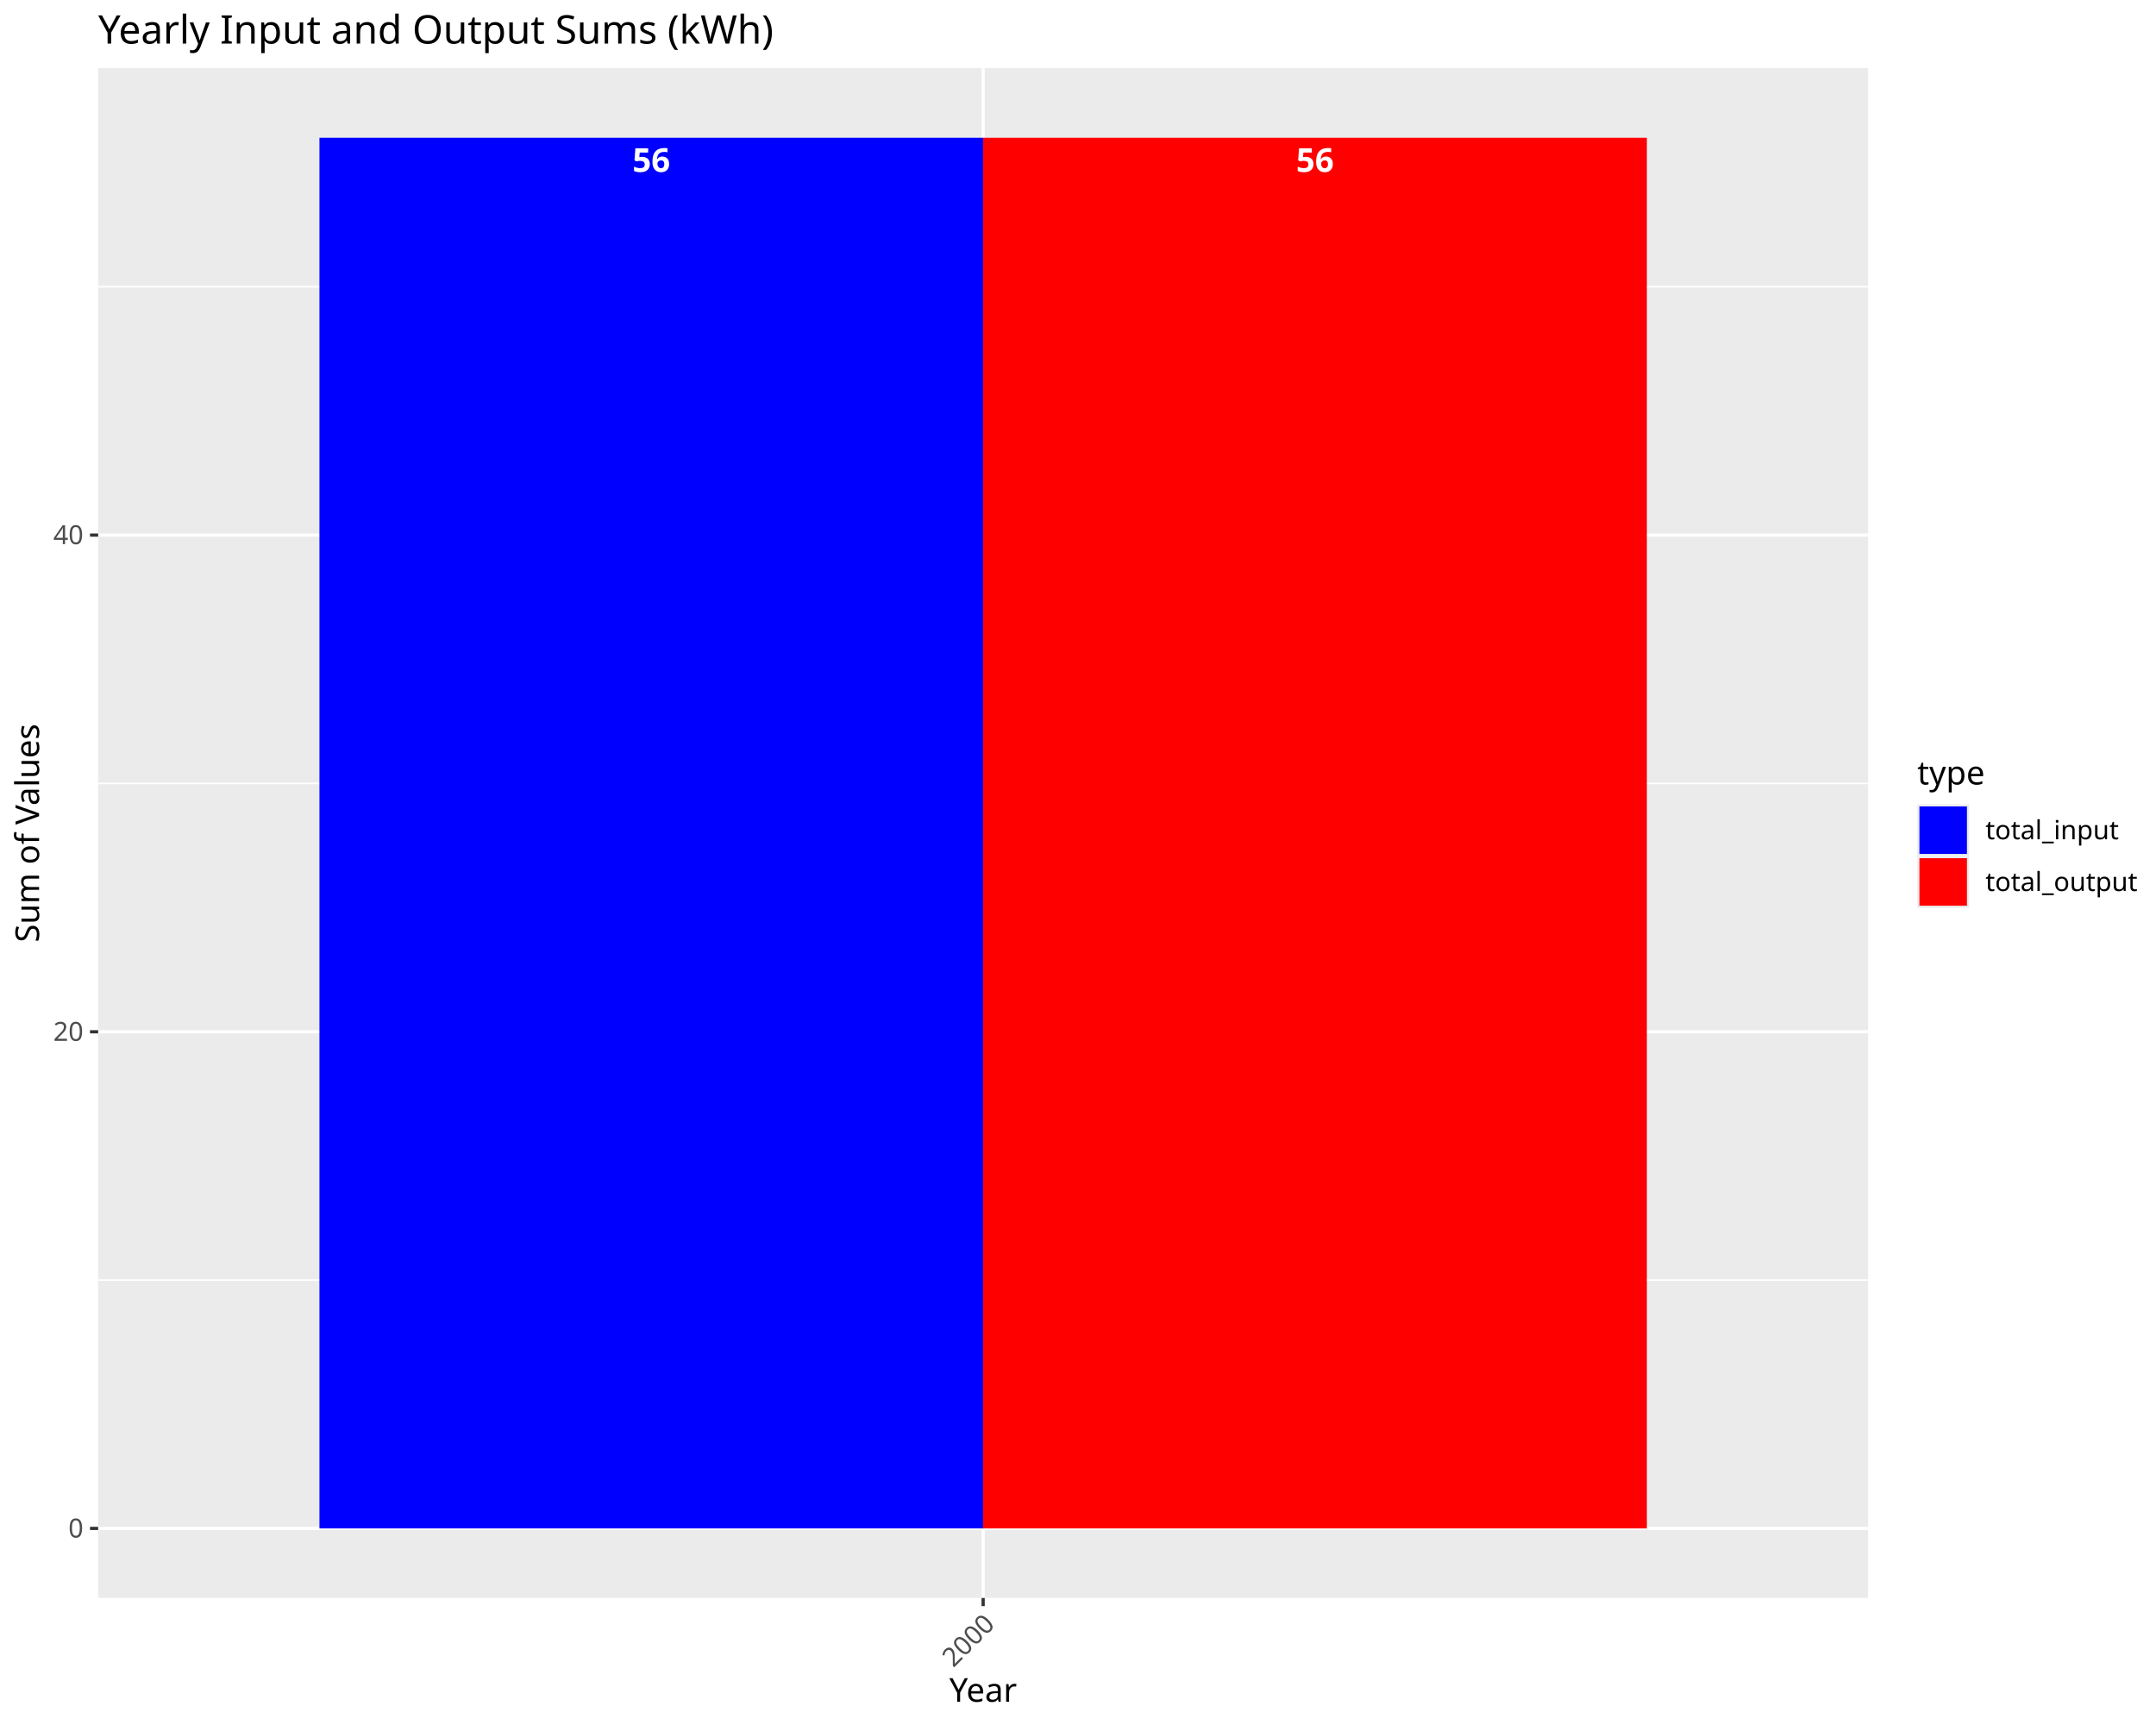
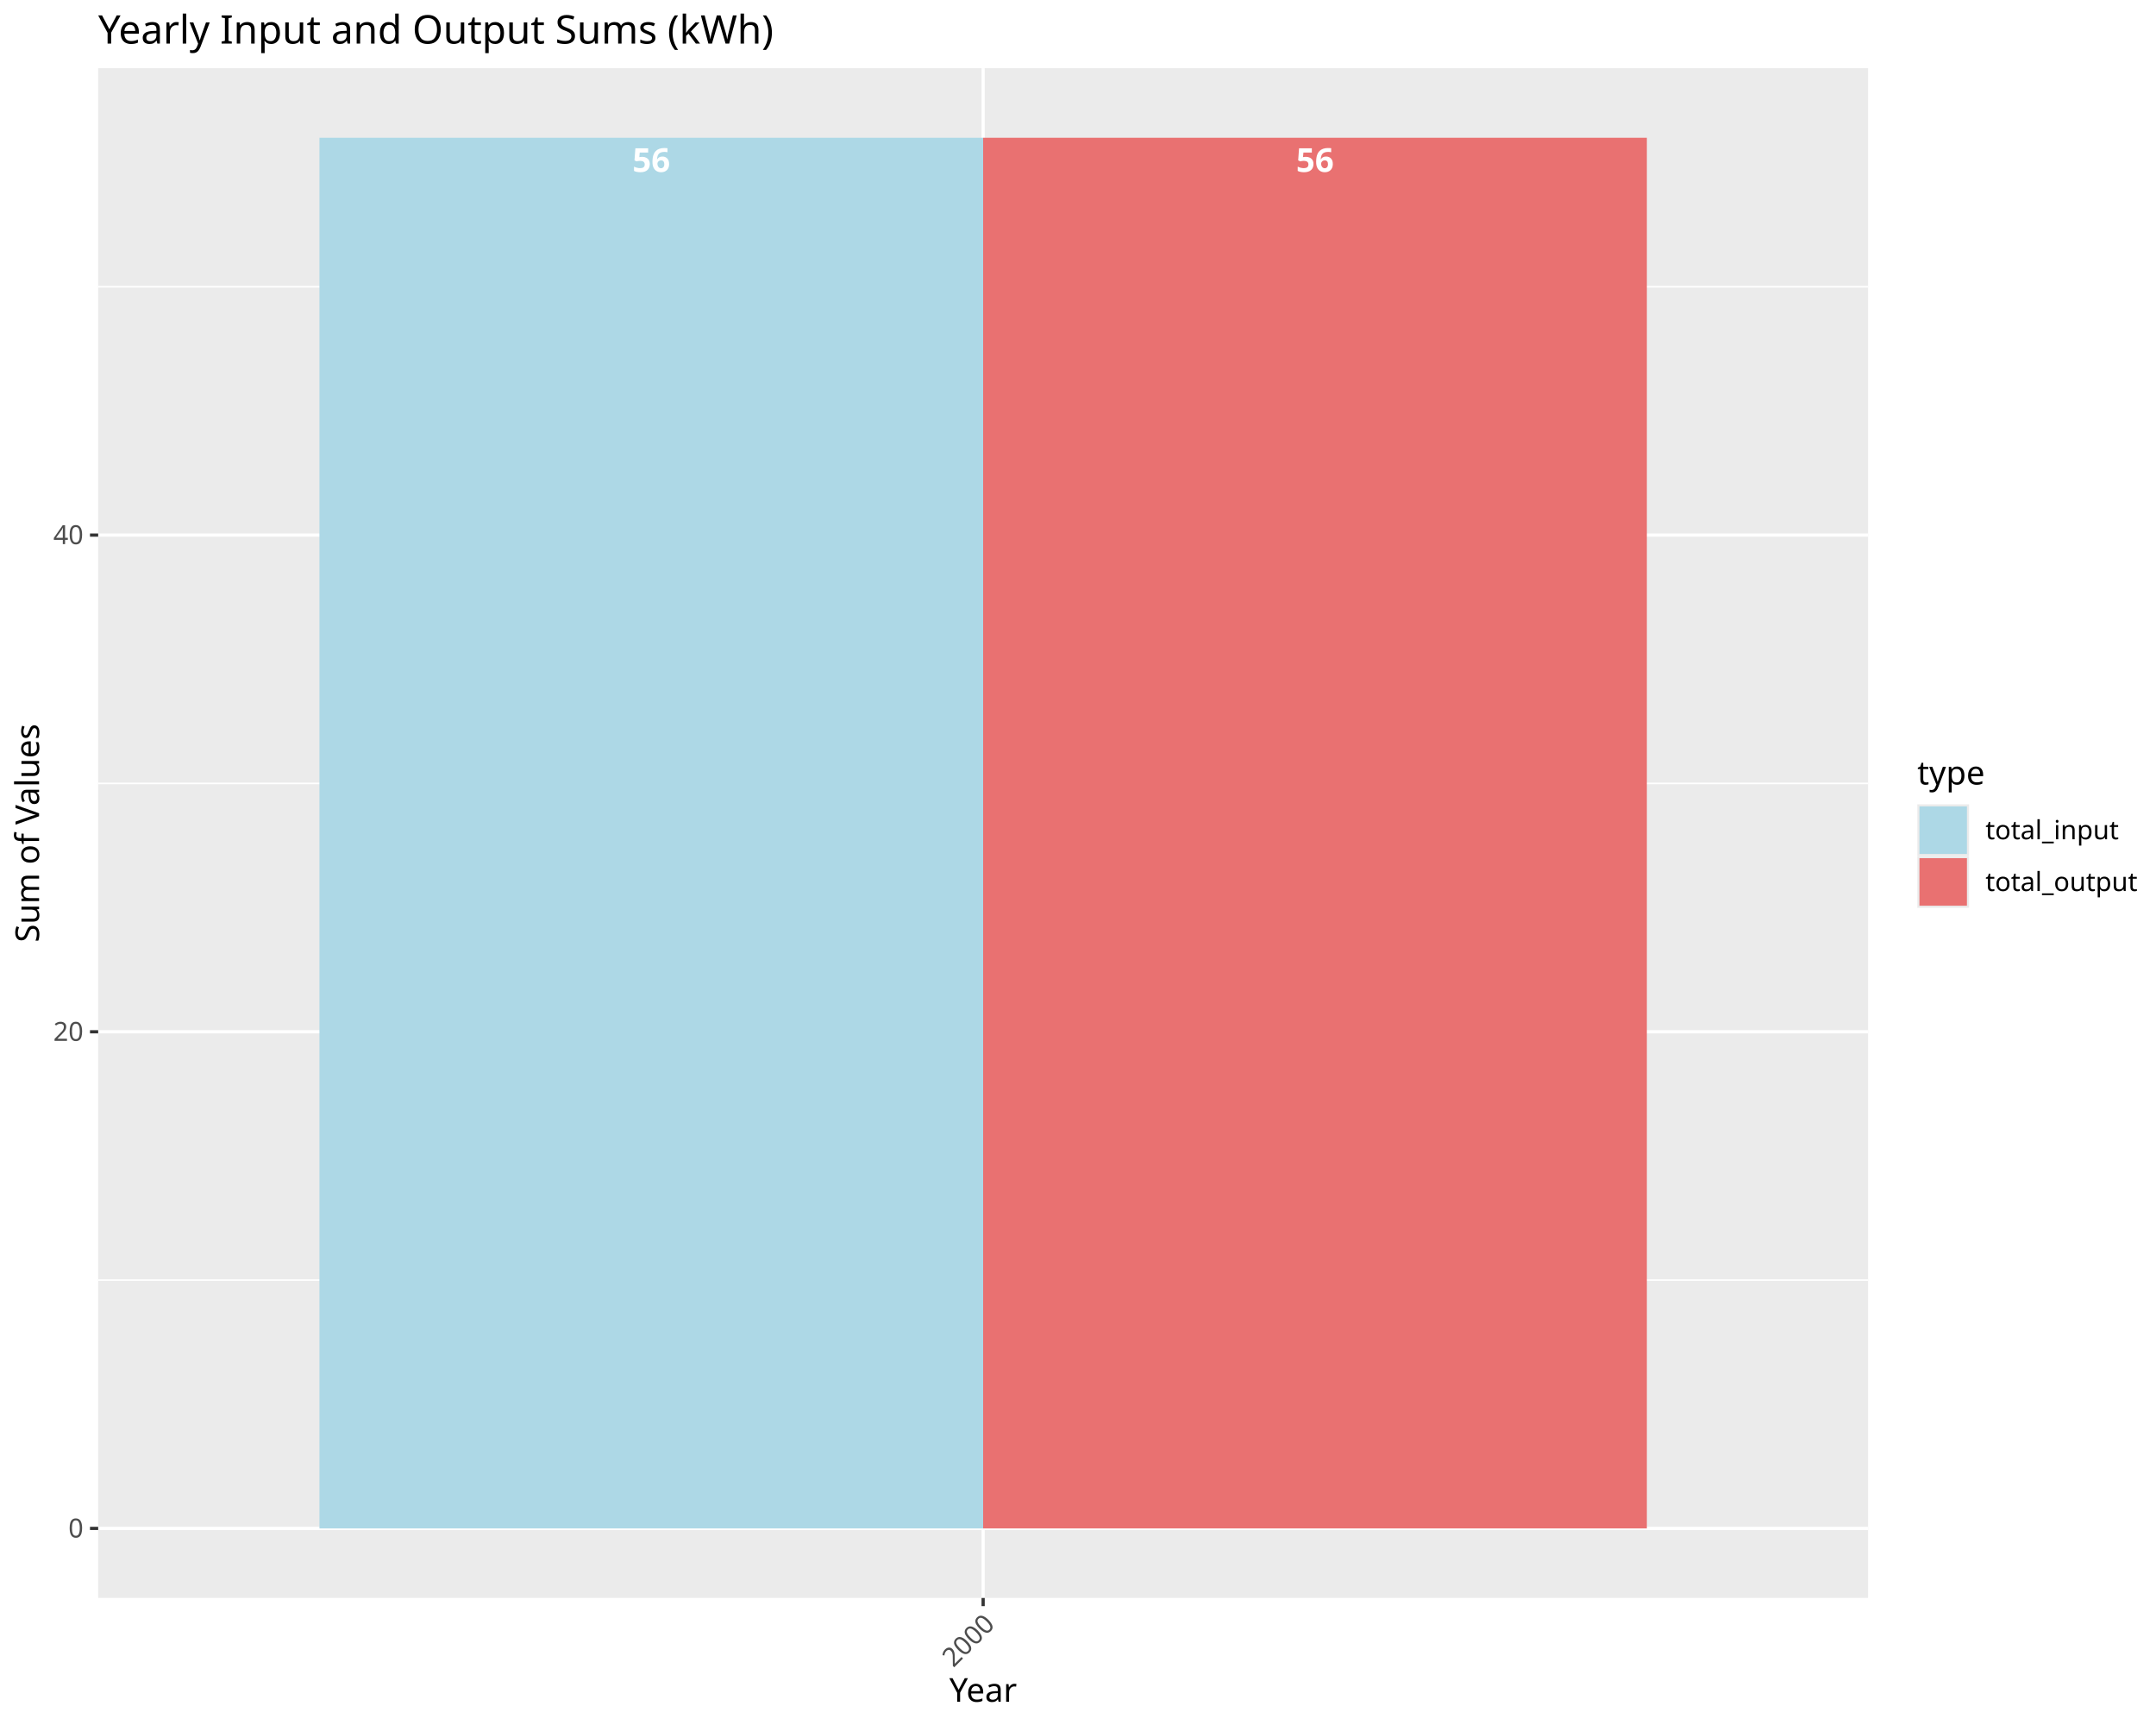
<svg xmlns="http://www.w3.org/2000/svg" class="svglite" data-engine-version="2.0" width="720.00pt" height="576.00pt" viewBox="0 0 720.00 576.00">
  <defs>
    <style type="text/css">
    .svglite line, .svglite polyline, .svglite polygon, .svglite path, .svglite rect, .svglite circle {
      fill: none;
      stroke: #000000;
      stroke-linecap: round;
      stroke-linejoin: round;
      stroke-miterlimit: 10.00;
    }
  </style>
  </defs>
  <rect width="100%" height="100%" style="stroke: none; fill: #FFFFFF;" />
  <defs>
    <clipPath id="cpMC4wMHw3MjAuMDB8MC4wMHw1NzYuMDA=">
      <rect x="0.00" y="0.00" width="720.00" height="576.00" />
    </clipPath>
  </defs>
  <g clip-path="url(#cpMC4wMHw3MjAuMDB8MC4wMHw1NzYuMDA=)">
    <rect x="0.00" y="0.00" width="720.00" height="576.00" style="stroke-width: 1.07; stroke: #FFFFFF; fill: #FFFFFF;" />
  </g>
  <defs>
    <clipPath id="cpMzIuNzl8NjIzLjg1fDIyLjc4fDUzMy41OA==">
      <rect x="32.79" y="22.78" width="591.06" height="510.79" />
    </clipPath>
  </defs>
  <g clip-path="url(#cpMzIuNzl8NjIzLjg1fDIyLjc4fDUzMy41OA==)">
    <rect x="32.79" y="22.78" width="591.06" height="510.79" style="stroke-width: 1.07; stroke: none; fill: #EBEBEB;" />
    <polyline points="32.79,427.44 623.85,427.44 " style="stroke-width: 0.53; stroke: #FFFFFF; stroke-linecap: butt;" />
    <polyline points="32.79,261.60 623.85,261.60 " style="stroke-width: 0.53; stroke: #FFFFFF; stroke-linecap: butt;" />
    <polyline points="32.79,95.75 623.85,95.75 " style="stroke-width: 0.53; stroke: #FFFFFF; stroke-linecap: butt;" />
    <polyline points="32.79,510.36 623.85,510.36 " style="stroke-width: 1.07; stroke: #FFFFFF; stroke-linecap: butt;" />
    <polyline points="32.79,344.52 623.85,344.52 " style="stroke-width: 1.07; stroke: #FFFFFF; stroke-linecap: butt;" />
    <polyline points="32.79,178.68 623.85,178.68 " style="stroke-width: 1.07; stroke: #FFFFFF; stroke-linecap: butt;" />
    <polyline points="328.32,533.58 328.32,22.78 " style="stroke-width: 1.07; stroke: #FFFFFF; stroke-linecap: butt;" />
-     <rect x="106.68" y="46.00" width="221.65" height="464.36" style="stroke-width: 1.07; stroke: none; stroke-linecap: butt; stroke-linejoin: miter; fill: #0000FF;" />
-     <rect x="328.32" y="46.00" width="221.65" height="464.36" style="stroke-width: 1.07; stroke: none; stroke-linecap: butt; stroke-linejoin: miter; fill: #FF0000;" />
+     <rect x="106.68" y="46.00" width="221.65" height="464.36" style="stroke-width: 1.07; stroke: none; stroke-linecap: butt; stroke-linejoin: miter; fill: #ADD8E6;" />
+     <rect x="328.32" y="46.00" width="221.65" height="464.36" style="stroke-width: 1.07; stroke: none; stroke-linecap: butt; stroke-linejoin: miter; fill: #E97171;" />
    <text x="217.50" y="57.40" text-anchor="middle" style="font-size: 11.04px; font-weight: bold; fill: #FFFFFF; font-family: sans;" textLength="12.28px" lengthAdjust="spacingAndGlyphs">56</text>
    <text x="439.14" y="57.40" text-anchor="middle" style="font-size: 11.04px; font-weight: bold; fill: #FFFFFF; font-family: sans;" textLength="12.28px" lengthAdjust="spacingAndGlyphs">56</text>
  </g>
  <g clip-path="url(#cpMC4wMHw3MjAuMDB8MC4wMHw1NzYuMDA=)">
    <text x="27.86" y="513.39" text-anchor="end" style="font-size: 8.80px; fill: #4D4D4D; font-family: sans;" textLength="4.89px" lengthAdjust="spacingAndGlyphs">0</text>
    <text x="27.86" y="347.55" text-anchor="end" style="font-size: 8.80px; fill: #4D4D4D; font-family: sans;" textLength="9.79px" lengthAdjust="spacingAndGlyphs">20</text>
    <text x="27.86" y="181.70" text-anchor="end" style="font-size: 8.80px; fill: #4D4D4D; font-family: sans;" textLength="9.79px" lengthAdjust="spacingAndGlyphs">40</text>
    <polyline points="30.05,510.36 32.79,510.36 " style="stroke-width: 1.07; stroke: #333333; stroke-linecap: butt;" />
    <polyline points="30.05,344.52 32.79,344.52 " style="stroke-width: 1.07; stroke: #333333; stroke-linecap: butt;" />
    <polyline points="30.05,178.68 32.79,178.68 " style="stroke-width: 1.07; stroke: #333333; stroke-linecap: butt;" />
    <polyline points="328.32,536.32 328.32,533.58 " style="stroke-width: 1.07; stroke: #333333; stroke-linecap: butt;" />
    <text transform="translate(332.60,542.79) rotate(-45)" text-anchor="end" style="font-size: 8.80px; fill: #4D4D4D; font-family: sans;" textLength="19.58px" lengthAdjust="spacingAndGlyphs">2000</text>
    <text x="328.32" y="568.24" text-anchor="middle" style="font-size: 11.00px; font-family: sans;" textLength="23.24px" lengthAdjust="spacingAndGlyphs">Year</text>
    <text transform="translate(13.05,278.18) rotate(-90)" text-anchor="middle" style="font-size: 11.00px; font-family: sans;" textLength="71.55px" lengthAdjust="spacingAndGlyphs">Sum of Values</text>
    <rect x="634.81" y="247.75" width="79.71" height="60.85" style="stroke-width: 1.07; stroke: none; fill: #FFFFFF;" />
    <text x="640.29" y="261.95" style="font-size: 11.00px; font-family: sans;" textLength="20.80px" lengthAdjust="spacingAndGlyphs">type</text>
    <rect x="640.29" y="268.57" width="17.28" height="17.28" style="stroke-width: 1.07; stroke: none; fill: #EBEBEB;" />
-     <rect x="641.00" y="269.28" width="15.86" height="15.86" style="stroke-width: 1.07; stroke: none; stroke-linecap: butt; stroke-linejoin: miter; fill: #0000FF;" />
+     <rect x="641.00" y="269.28" width="15.86" height="15.86" style="stroke-width: 1.07; stroke: none; stroke-linecap: butt; stroke-linejoin: miter; fill: #ADD8E6;" />
    <rect x="640.29" y="285.85" width="17.28" height="17.28" style="stroke-width: 1.07; stroke: none; fill: #EBEBEB;" />
-     <rect x="641.00" y="286.56" width="15.86" height="15.86" style="stroke-width: 1.07; stroke: none; stroke-linecap: butt; stroke-linejoin: miter; fill: #FF0000;" />
+     <rect x="641.00" y="286.56" width="15.86" height="15.86" style="stroke-width: 1.07; stroke: none; stroke-linecap: butt; stroke-linejoin: miter; fill: #E97171;" />
    <text x="663.05" y="280.24" style="font-size: 8.80px; font-family: sans;" textLength="40.61px" lengthAdjust="spacingAndGlyphs">total_input</text>
    <text x="663.05" y="297.52" style="font-size: 8.80px; font-family: sans;" textLength="45.99px" lengthAdjust="spacingAndGlyphs">total_output</text>
    <text x="32.79" y="14.56" style="font-size: 13.20px; font-family: sans;" textLength="215.72px" lengthAdjust="spacingAndGlyphs">Yearly Input and Output Sums (kWh)</text>
  </g>
</svg>
